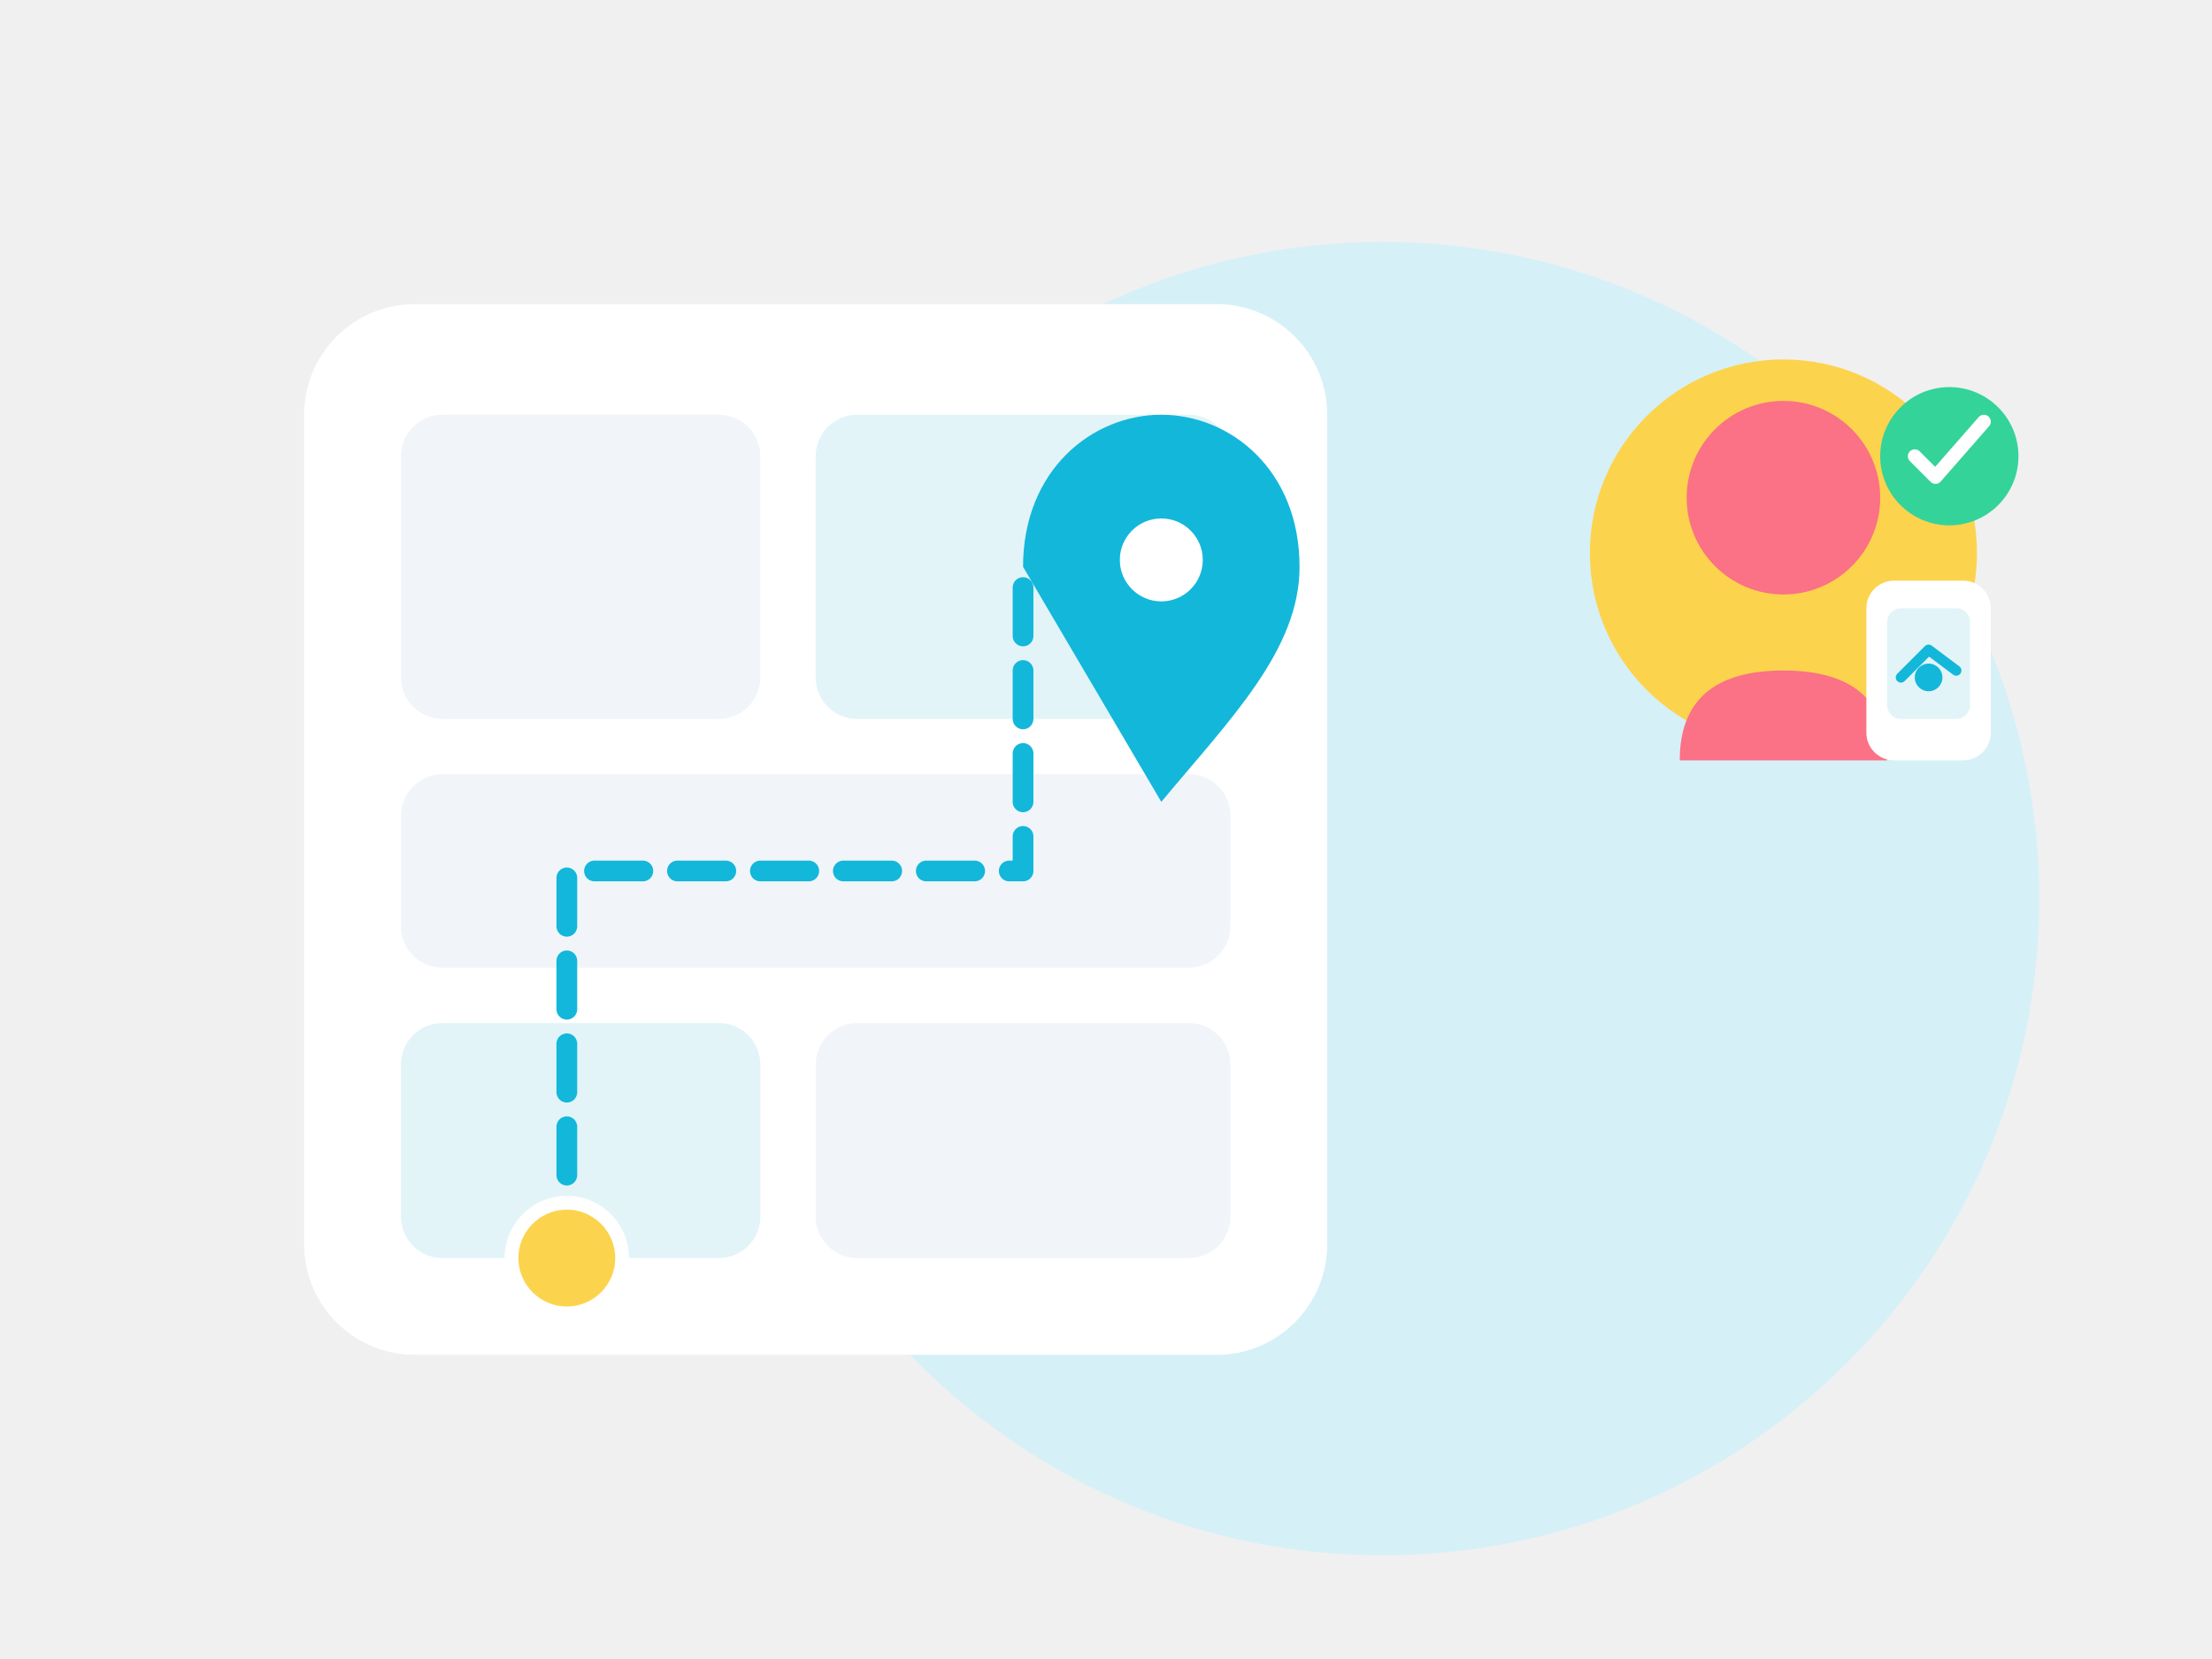
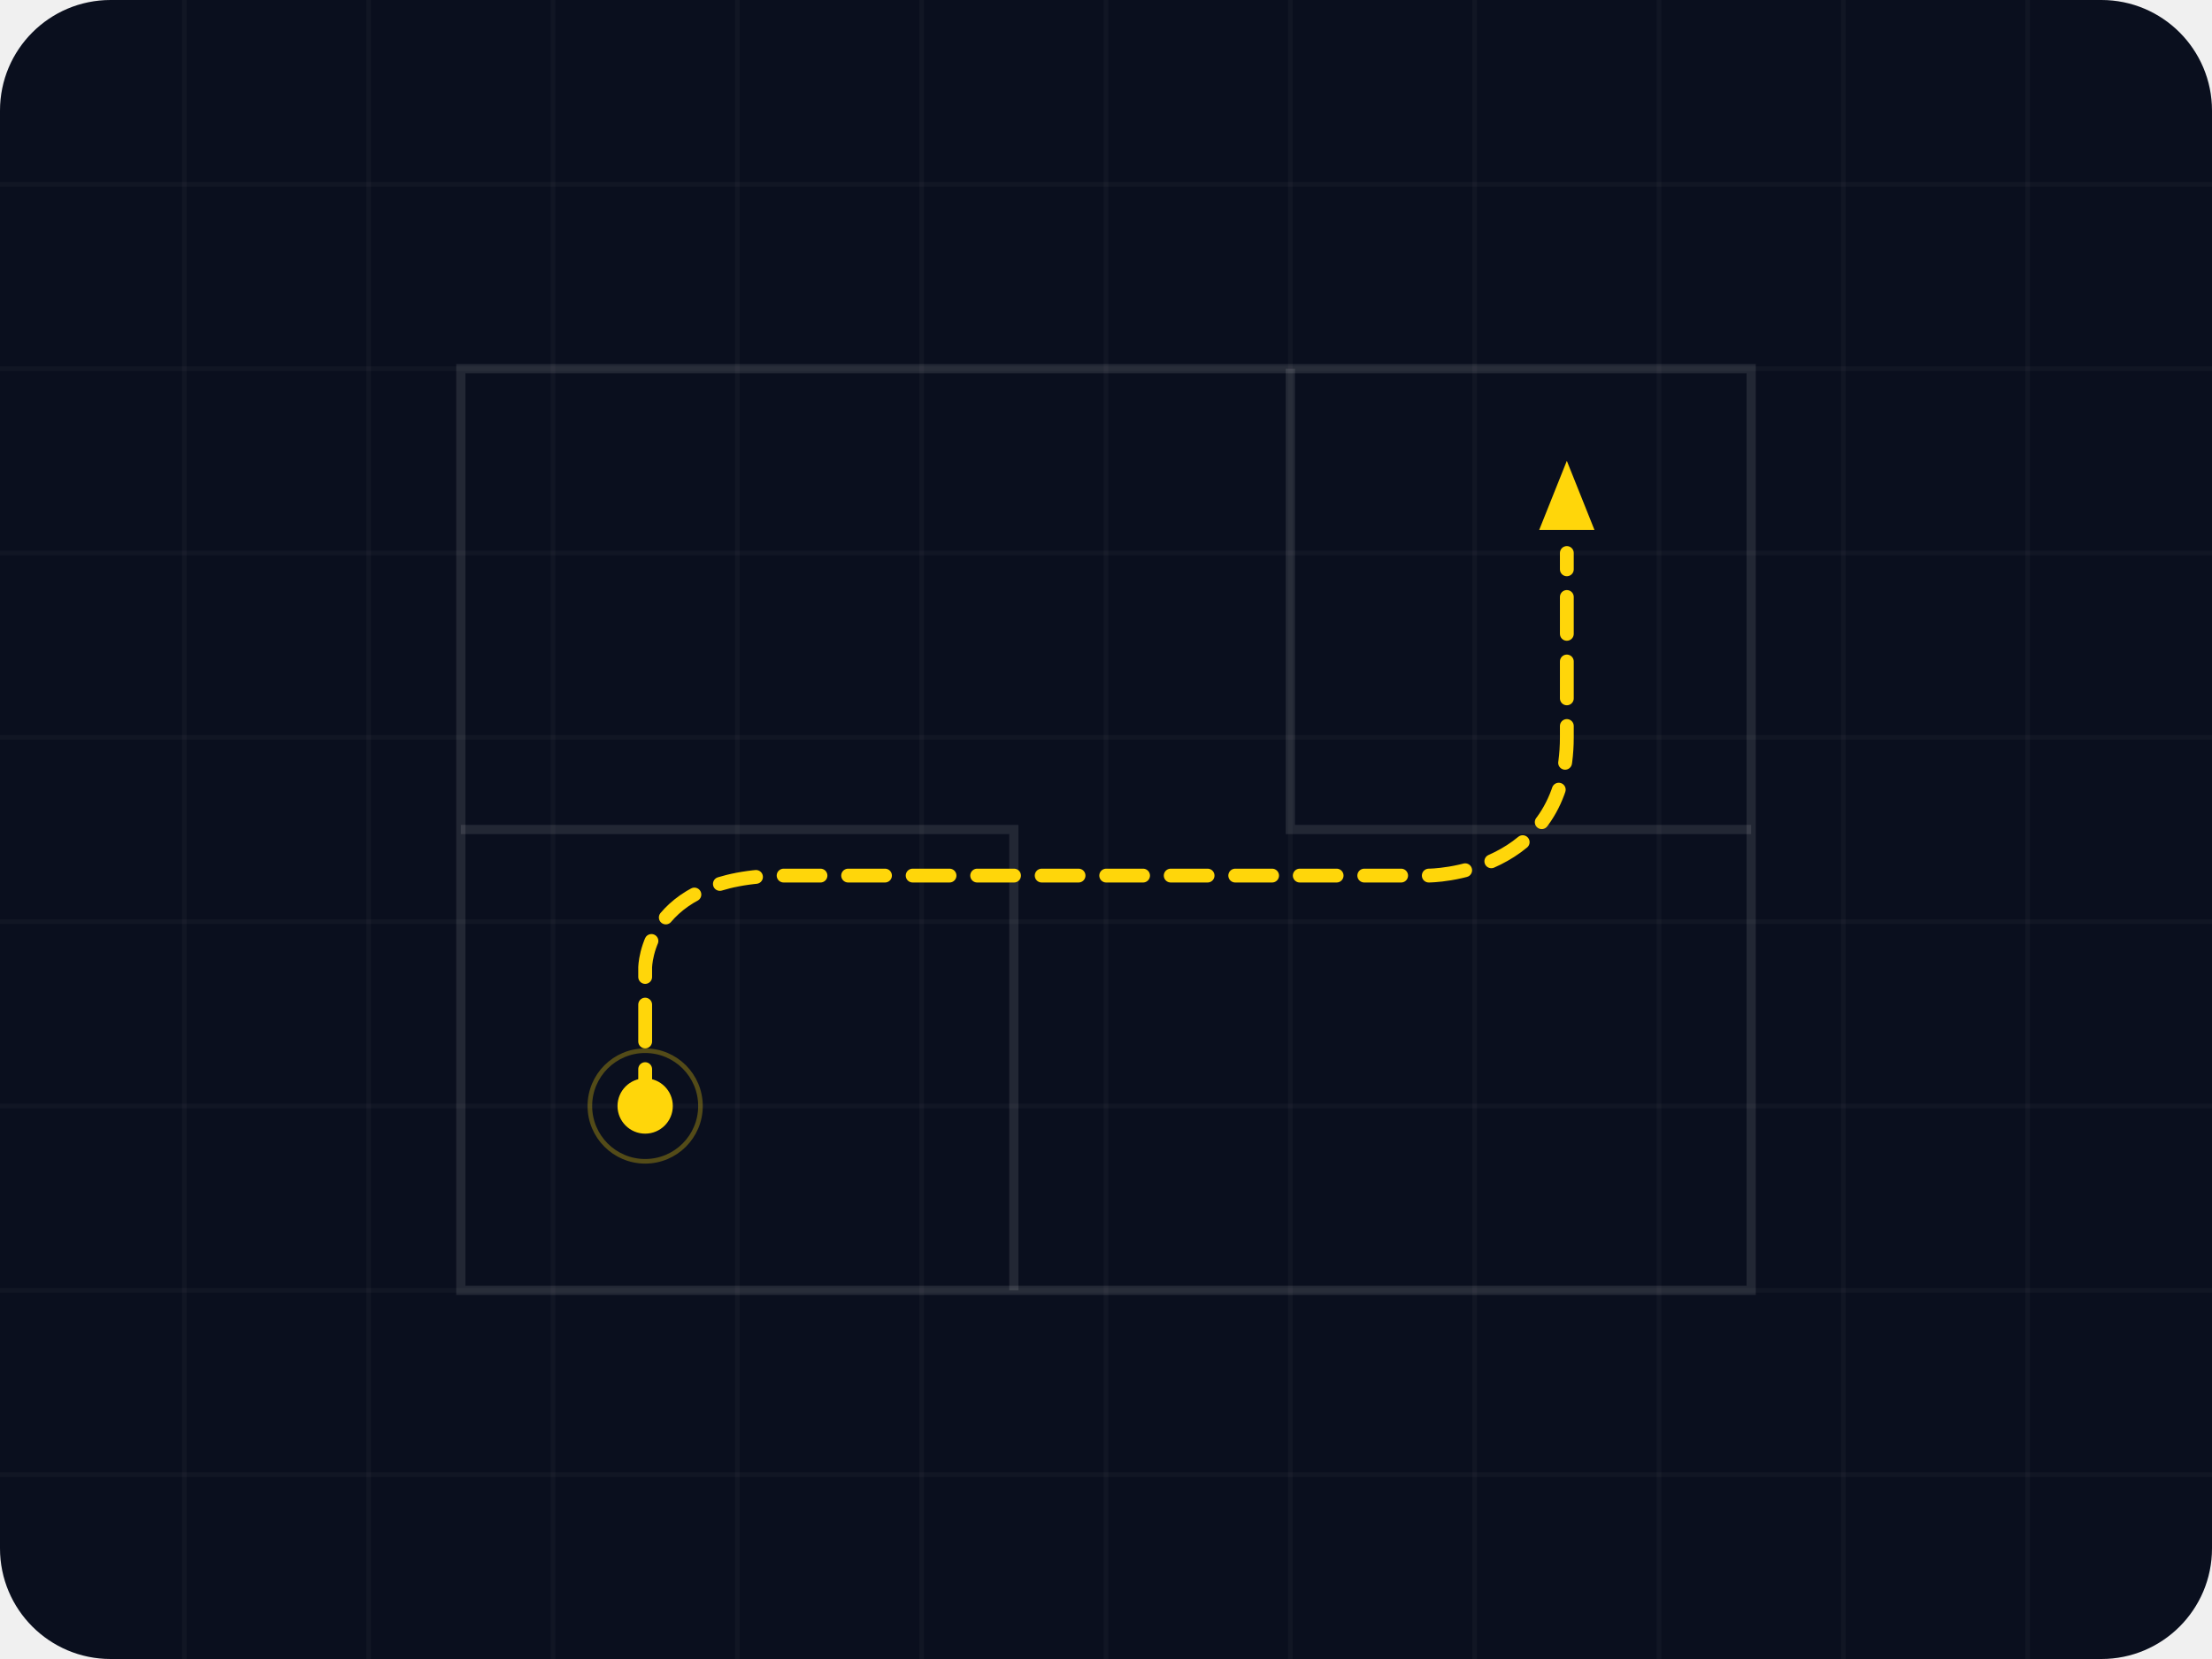
- <svg xmlns="http://www.w3.org/2000/svg" viewBox="0 0 320 240" fill="none">
-   <circle cx="200" cy="130" r="95" fill="#D6F0F8" />
-   <rect x="44" y="44" width="148" height="152" rx="16" fill="white" />
-   <rect x="58" y="60" width="52" height="44" rx="6" fill="#F1F5F9" />
-   <rect x="118" y="60" width="60" height="44" rx="6" fill="#E2F4F8" />
-   <rect x="58" y="112" width="120" height="28" rx="6" fill="#F1F5F9" />
-   <rect x="58" y="148" width="52" height="34" rx="6" fill="#E2F4F8" />
-   <rect x="118" y="148" width="60" height="34" rx="6" fill="#F1F5F9" />
-   <path d="M82 182 L82 126 L148 126 L148 82" stroke="#13B7DA" stroke-width="3" stroke-linecap="round" stroke-linejoin="round" stroke-dasharray="7,5" />
-   <circle cx="82" cy="182" r="8" fill="#FCD34D" stroke="white" stroke-width="2" />
-   <path d="M148 82 C148 68 158 60 168 60 C178 60 188 68 188 82 C188 94 178 104 168 116 Z" fill="#13B7DA" />
-   <circle cx="168" cy="81" r="6" fill="white" />
-   <circle cx="258" cy="80" r="28" fill="#FCD34D" />
-   <circle cx="258" cy="72" r="14" fill="#FB7185" />
-   <path d="M243 110 Q243 97 258 97 Q273 97 273 110" fill="#FB7185" />
-   <rect x="270" y="84" width="18" height="26" rx="4" fill="white" />
-   <rect x="273" y="88" width="12" height="16" rx="2" fill="#E2F4F8" />
-   <path d="M275 98 L279 94 L283 97" stroke="#13B7DA" stroke-width="1.5" fill="none" stroke-linecap="round" stroke-linejoin="round" />
-   <circle cx="279" cy="98" r="2" fill="#13B7DA" />
-   <circle cx="282" cy="66" r="10" fill="#34D399" />
-   <path d="M277 66 L280 69 L287 61" stroke="white" stroke-width="2" stroke-linecap="round" stroke-linejoin="round" fill="none" />
+ <svg xmlns="http://www.w3.org/2000/svg" viewBox="0 0 480 360" fill="none">
+   {/* Sophisticated Blueprint Grid */}
+   <rect width="480" height="360" rx="24" fill="#0A0F1E" />
+   <path d="M0 40H480M0 80H480M0 120H480M0 160H480M0 200H480M0 240H480M0 280H480M0 320H480" stroke="#FFFFFF" stroke-opacity="0.03" stroke-width="1" />
+   <path d="M40 0V360M80 0V360M120 0V360M160 0V360M200 0V360M240 0V360M280 0V360M320 0V360M360 0V360M400 0V360M440 0V360" stroke="#FFFFFF" stroke-opacity="0.03" stroke-width="1" />
+ 
+   {/* Architectural Walls (Minimalist Line Art) */}
+   <path d="M100 80H380V280H100V80Z" stroke="#FFFFFF" stroke-opacity="0.1" stroke-width="2" />
+   <path d="M100 180H220V280" stroke="#FFFFFF" stroke-opacity="0.1" stroke-width="2" />
+   <path d="M280 80V180H380" stroke="#FFFFFF" stroke-opacity="0.1" stroke-width="2" />
+ 
+   {/* The Navigation Path (The Hero) */}
+   <path d="M140 240V210C140 210 140 190 170 190H310C310 190 340 190 340 160V120" stroke="#FFD60A" stroke-width="3" stroke-dasharray="8 6" stroke-linecap="round" />
+   
+   {/* The "Blue Dot" Origin */}
+   <circle cx="140" cy="240" r="6" fill="#FFD60A" />
+   <circle cx="140" cy="240" r="12" stroke="#FFD60A" stroke-opacity="0.3">
+     <animate attributeName="r" from="6" to="18" dur="2s" repeatCount="indefinite" />
+     <animate attributeName="stroke-opacity" from="0.3" to="0" dur="2s" repeatCount="indefinite" />
+   </circle>
+ 
+   {/* Destination Marker */}
+   <path d="M340 100L346 115H334L340 100Z" fill="#FFD60A" />
</svg>
